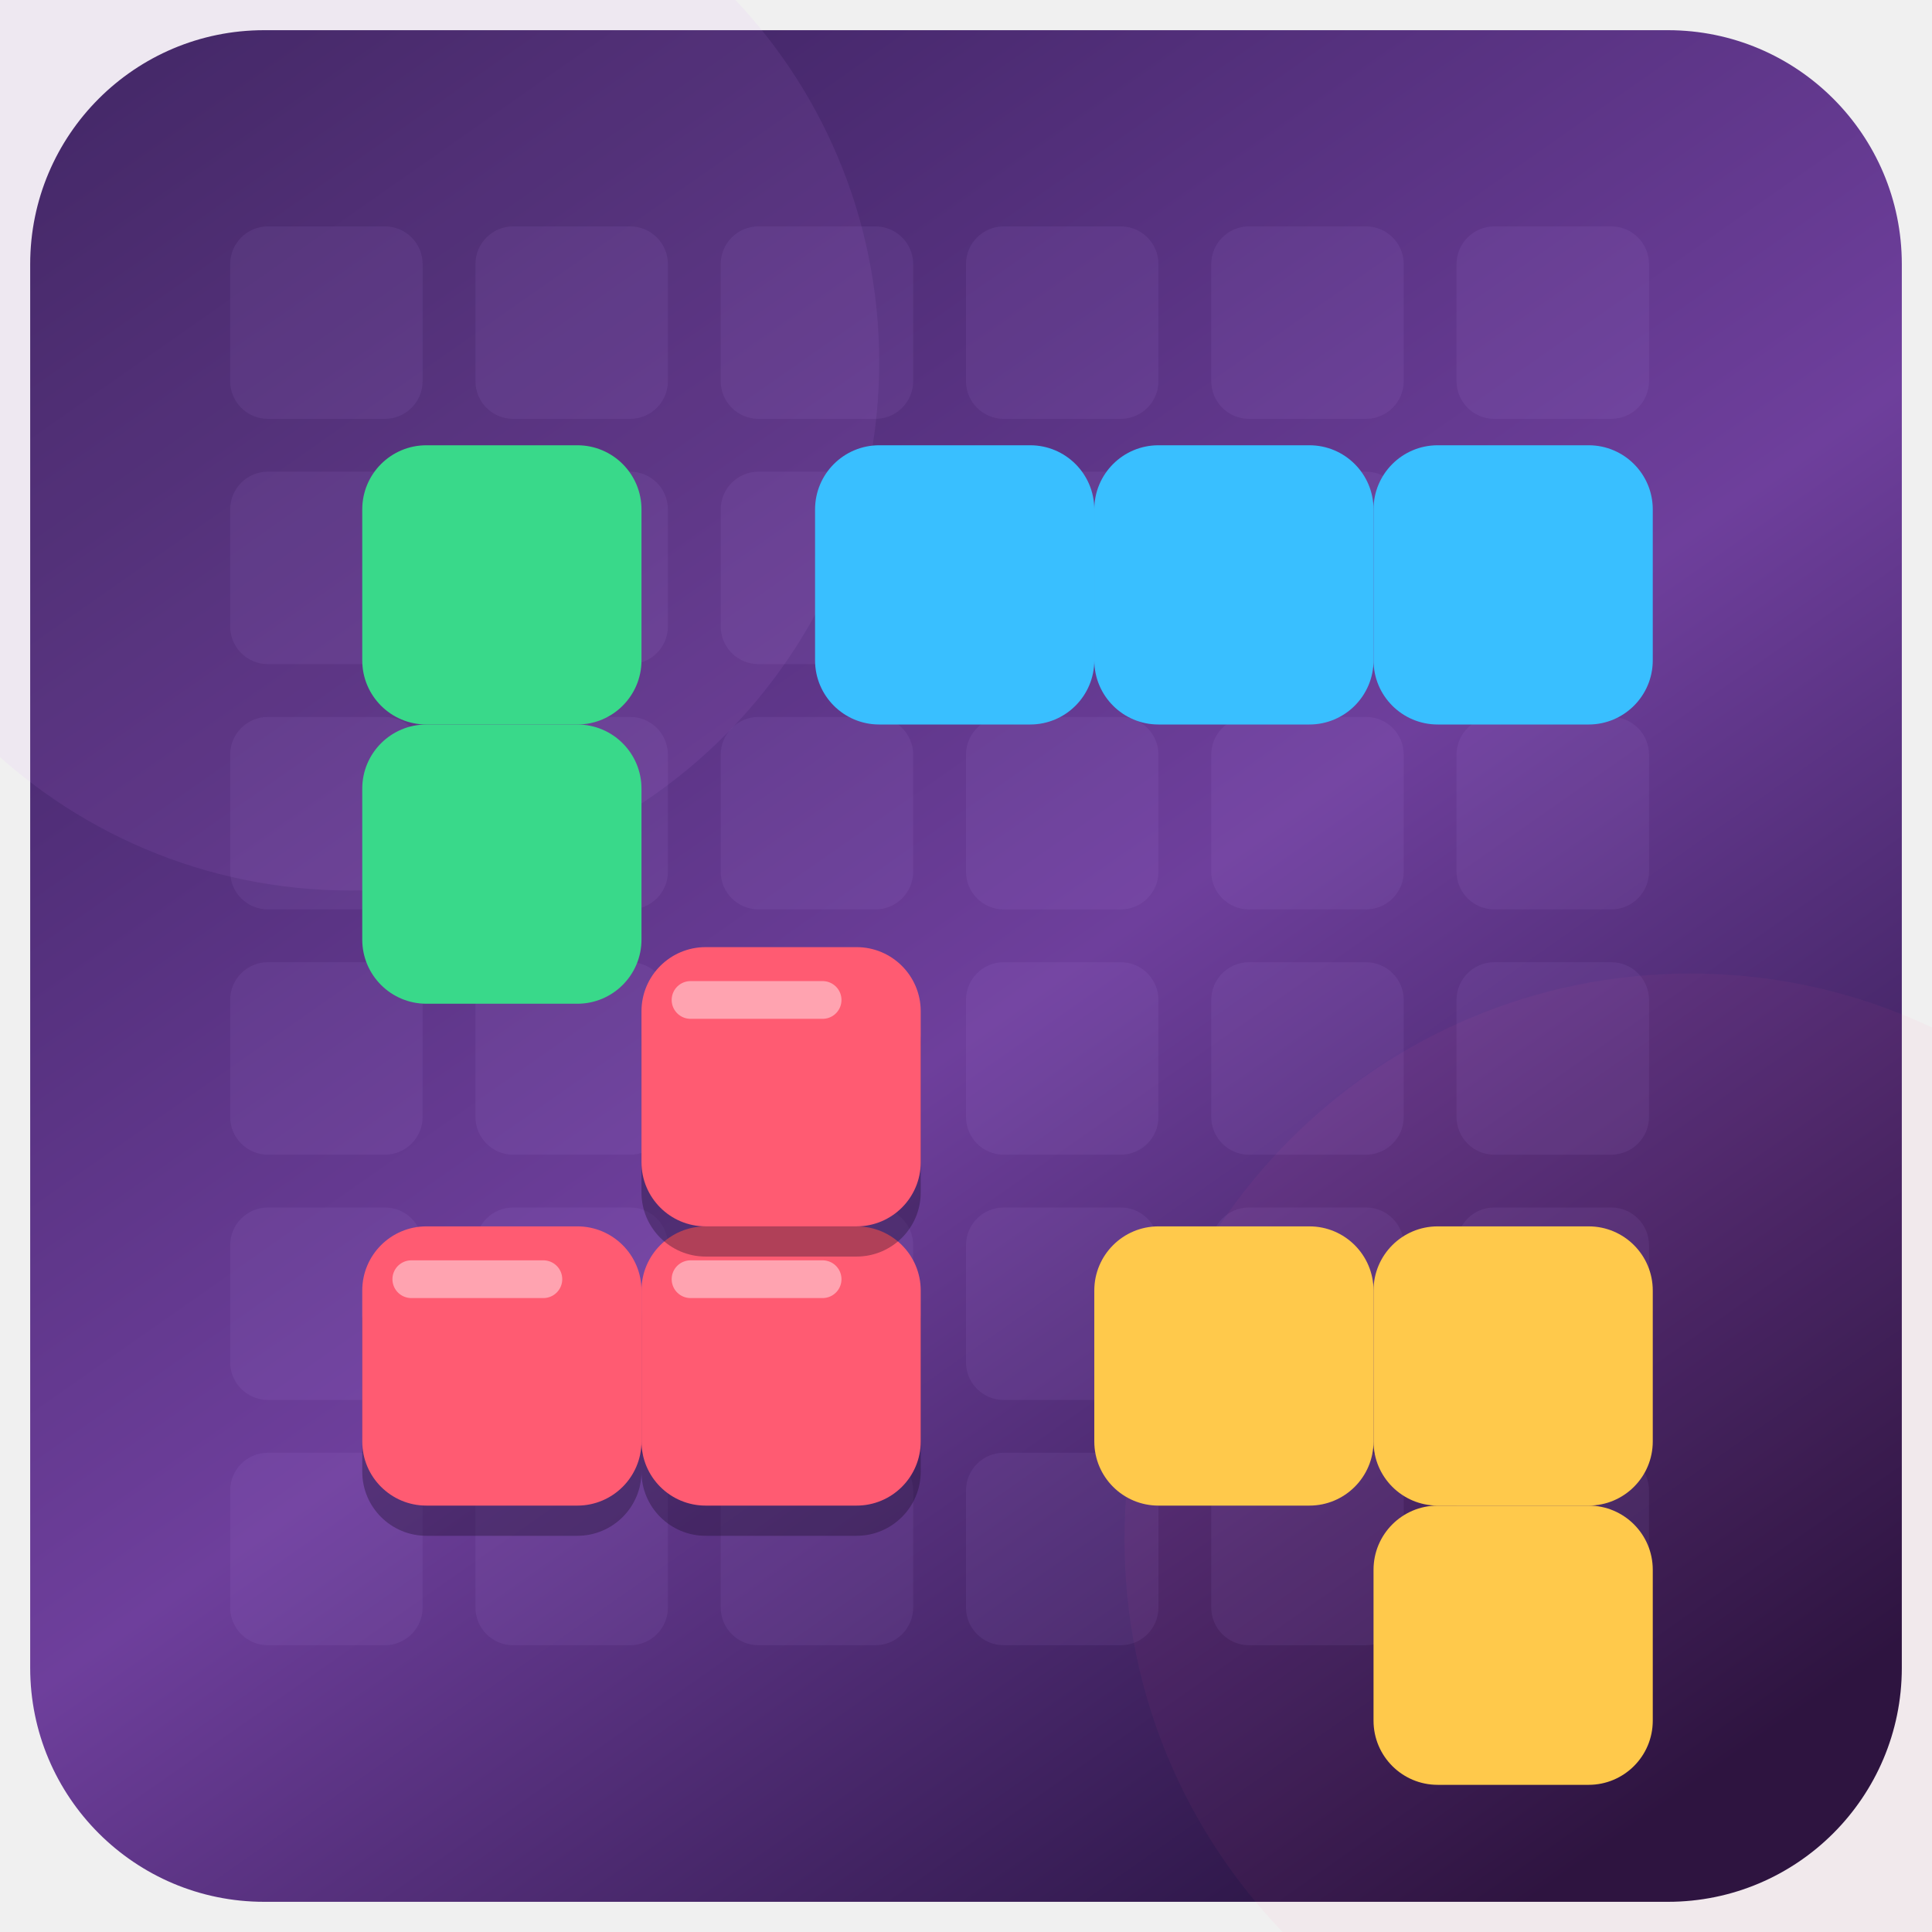
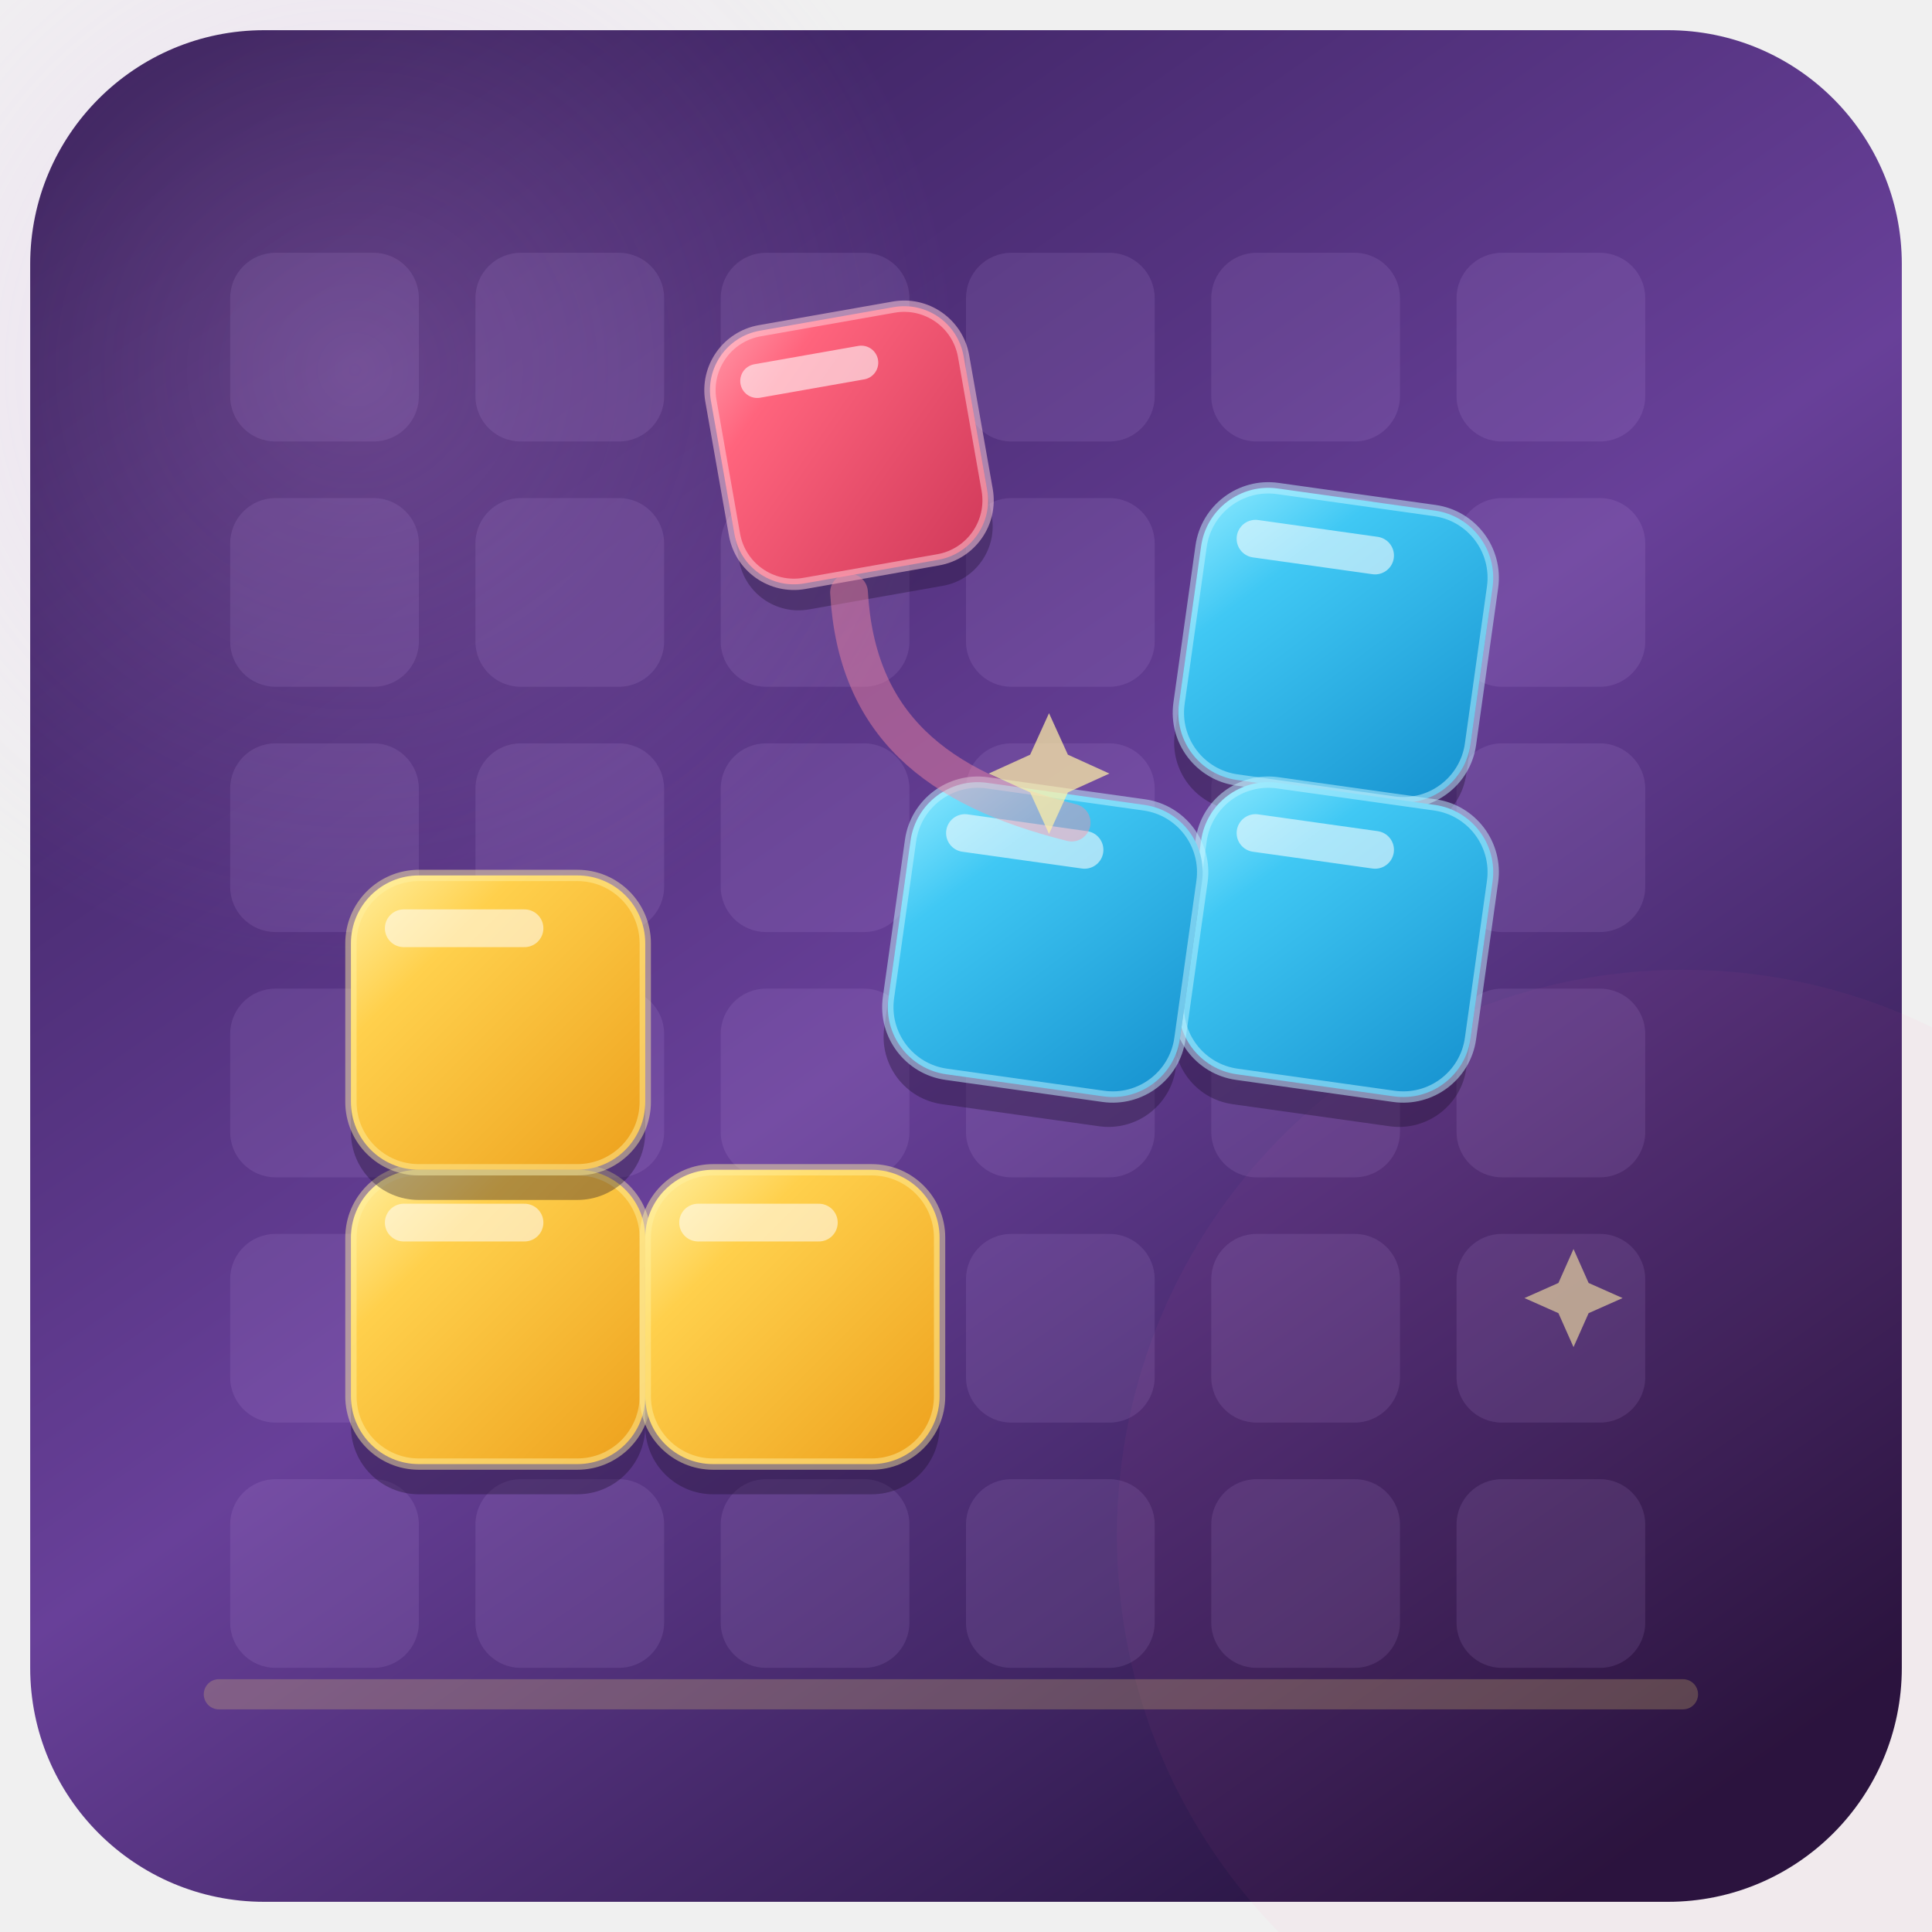
<svg xmlns="http://www.w3.org/2000/svg" width="512" height="512" viewBox="0 0 512 512">
  <defs>
+     <linearGradient id="bg" x1=".12" y1="0" x2=".82" y2="1">
+       <stop stop-color="#341d56" />
+       <stop offset=".52" stop-color="#684099" />
+       <stop offset="1" stop-color="#211039" />
+     </linearGradient>
+     <linearGradient id="pink" x1="0" y1="0" x2="1" y2="1">
+       <stop stop-color="#ff9aaa" />
+       <stop offset=".24" stop-color="#ff647d" />
+       <stop offset="1" stop-color="#cf3859" />
+     </linearGradient>
+     <linearGradient id="blue" x1="0" y1="0" x2="1" y2="1">
+       <stop stop-color="#8eeaff" />
+       <stop offset=".28" stop-color="#40c8f4" />
+       <stop offset="1" stop-color="#1590ce" />
+     </linearGradient>
    <linearGradient id="gold" x1="0" y1="0" x2="1" y2="1">
-       <stop stop-color="#fff4a8" />
-       <stop offset=".45" stop-color="#ffd64e" />
-       <stop offset="1" stop-color="#f49b20" />
+       <stop stop-color="#fff0a1" />
+       <stop offset=".28" stop-color="#ffd04c" />
+       <stop offset="1" stop-color="#eda01c" />
    </linearGradient>
-     <linearGradient id="glass" x1="0" y1="0" x2="1" y2="1">
-       <stop stop-color="#fff" stop-opacity=".62" />
-       <stop offset=".35" stop-color="#bff4ff" stop-opacity=".18" />
-       <stop offset="1" stop-color="#73cfff" stop-opacity=".05" />
+     <linearGradient id="green" x1="0" y1="0" x2="1" y2="1">
+       <stop stop-color="#9ef4c4" />
+       <stop offset=".28" stop-color="#4dd996" />
+       <stop offset="1" stop-color="#20a86d" />
    </linearGradient>
-     <linearGradient id="bg" x1=".1" y1="0" x2=".8" y2="1">
-       <stop stop-color="#3a215d" />
-       <stop offset=".55" stop-color="#6e3f9c" />
-       <stop offset="1" stop-color="#24113c" />
-     </linearGradient>
+     <radialGradient id="glow">
+       <stop stop-color="#e6a7ff" stop-opacity=".22" />
+       <stop offset="1" stop-color="#e6a7ff" stop-opacity="0" />
+     </radialGradient>
  </defs>
  <rect x="8" y="8" width="496" height="496" rx="62" fill="url(#bg)" />
-   <circle cx="93" cy="96" r="140" fill="#d68cff" opacity=".08" />
-   <circle cx="448" cy="408" r="150" fill="#ff5d9b" opacity=".05" />
-   <rect x="61" y="60" width="51" height="51" rx="10" fill="#c9a7ff" opacity=".075" />
-   <rect x="126" y="60" width="51" height="51" rx="10" fill="#c9a7ff" opacity=".075" />
-   <rect x="191" y="60" width="51" height="51" rx="10" fill="#c9a7ff" opacity=".075" />
-   <rect x="256" y="60" width="51" height="51" rx="10" fill="#c9a7ff" opacity=".075" />
-   <rect x="321" y="60" width="51" height="51" rx="10" fill="#c9a7ff" opacity=".075" />
-   <rect x="386" y="60" width="51" height="51" rx="10" fill="#c9a7ff" opacity=".075" />
-   <rect x="61" y="125" width="51" height="51" rx="10" fill="#c9a7ff" opacity=".075" />
-   <rect x="126" y="125" width="51" height="51" rx="10" fill="#c9a7ff" opacity=".075" />
-   <rect x="191" y="125" width="51" height="51" rx="10" fill="#c9a7ff" opacity=".075" />
-   <rect x="256" y="125" width="51" height="51" rx="10" fill="#c9a7ff" opacity=".075" />
-   <rect x="321" y="125" width="51" height="51" rx="10" fill="#c9a7ff" opacity=".075" />
-   <rect x="386" y="125" width="51" height="51" rx="10" fill="#c9a7ff" opacity=".075" />
-   <rect x="61" y="190" width="51" height="51" rx="10" fill="#c9a7ff" opacity=".075" />
-   <rect x="126" y="190" width="51" height="51" rx="10" fill="#c9a7ff" opacity=".075" />
-   <rect x="191" y="190" width="51" height="51" rx="10" fill="#c9a7ff" opacity=".075" />
-   <rect x="256" y="190" width="51" height="51" rx="10" fill="#c9a7ff" opacity=".075" />
-   <rect x="321" y="190" width="51" height="51" rx="10" fill="#c9a7ff" opacity=".075" />
-   <rect x="386" y="190" width="51" height="51" rx="10" fill="#c9a7ff" opacity=".075" />
-   <rect x="61" y="255" width="51" height="51" rx="10" fill="#c9a7ff" opacity=".075" />
-   <rect x="126" y="255" width="51" height="51" rx="10" fill="#c9a7ff" opacity=".075" />
-   <rect x="191" y="255" width="51" height="51" rx="10" fill="#c9a7ff" opacity=".075" />
-   <rect x="256" y="255" width="51" height="51" rx="10" fill="#c9a7ff" opacity=".075" />
-   <rect x="321" y="255" width="51" height="51" rx="10" fill="#c9a7ff" opacity=".075" />
-   <rect x="386" y="255" width="51" height="51" rx="10" fill="#c9a7ff" opacity=".075" />
-   <rect x="61" y="320" width="51" height="51" rx="10" fill="#c9a7ff" opacity=".075" />
-   <rect x="126" y="320" width="51" height="51" rx="10" fill="#c9a7ff" opacity=".075" />
-   <rect x="191" y="320" width="51" height="51" rx="10" fill="#c9a7ff" opacity=".075" />
-   <rect x="256" y="320" width="51" height="51" rx="10" fill="#c9a7ff" opacity=".075" />
-   <rect x="321" y="320" width="51" height="51" rx="10" fill="#c9a7ff" opacity=".075" />
-   <rect x="386" y="320" width="51" height="51" rx="10" fill="#c9a7ff" opacity=".075" />
-   <rect x="61" y="385" width="51" height="51" rx="10" fill="#c9a7ff" opacity=".075" />
-   <rect x="126" y="385" width="51" height="51" rx="10" fill="#c9a7ff" opacity=".075" />
-   <rect x="191" y="385" width="51" height="51" rx="10" fill="#c9a7ff" opacity=".075" />
-   <rect x="256" y="385" width="51" height="51" rx="10" fill="#c9a7ff" opacity=".075" />
-   <rect x="321" y="385" width="51" height="51" rx="10" fill="#c9a7ff" opacity=".075" />
-   <rect x="386" y="385" width="51" height="51" rx="10" fill="#c9a7ff" opacity=".075" />
-   <g>
-     <rect x="96" y="333" width="74" height="74" rx="17" fill="#160b25" opacity=".34" />
-     <rect x="96" y="325" width="74" height="74" rx="17" fill="#ff5b72" />
-     <path d="M109 339H144" stroke="#fff" stroke-opacity=".44" stroke-width="10" stroke-linecap="round" />
+   <circle cx="94" cy="98" r="160" fill="url(#glow)" />
+   <circle cx="446" cy="407" r="150" fill="#ff62a5" opacity=".045" />
+   <g fill="#dcbaff" opacity=".11">
+     <rect x="61" y="67" width="50" height="50" rx="12" />
+     <rect x="126" y="67" width="50" height="50" rx="12" />
+     <rect x="191" y="67" width="50" height="50" rx="12" />
+     <rect x="256" y="67" width="50" height="50" rx="12" />
+     <rect x="321" y="67" width="50" height="50" rx="12" />
+     <rect x="386" y="67" width="50" height="50" rx="12" />
+     <rect x="61" y="132" width="50" height="50" rx="12" />
+     <rect x="126" y="132" width="50" height="50" rx="12" />
+     <rect x="191" y="132" width="50" height="50" rx="12" />
+     <rect x="256" y="132" width="50" height="50" rx="12" />
+     <rect x="321" y="132" width="50" height="50" rx="12" />
+     <rect x="386" y="132" width="50" height="50" rx="12" />
+     <rect x="61" y="197" width="50" height="50" rx="12" />
+     <rect x="126" y="197" width="50" height="50" rx="12" />
+     <rect x="191" y="197" width="50" height="50" rx="12" />
+     <rect x="256" y="197" width="50" height="50" rx="12" />
+     <rect x="321" y="197" width="50" height="50" rx="12" />
+     <rect x="386" y="197" width="50" height="50" rx="12" />
+     <rect x="61" y="262" width="50" height="50" rx="12" />
+     <rect x="126" y="262" width="50" height="50" rx="12" />
+     <rect x="191" y="262" width="50" height="50" rx="12" />
+     <rect x="256" y="262" width="50" height="50" rx="12" />
+     <rect x="321" y="262" width="50" height="50" rx="12" />
+     <rect x="386" y="262" width="50" height="50" rx="12" />
+     <rect x="61" y="327" width="50" height="50" rx="12" />
+     <rect x="126" y="327" width="50" height="50" rx="12" />
+     <rect x="191" y="327" width="50" height="50" rx="12" />
+     <rect x="256" y="327" width="50" height="50" rx="12" />
+     <rect x="321" y="327" width="50" height="50" rx="12" />
+     <rect x="386" y="327" width="50" height="50" rx="12" />
+     <rect x="61" y="392" width="50" height="50" rx="12" />
+     <rect x="126" y="392" width="50" height="50" rx="12" />
+     <rect x="191" y="392" width="50" height="50" rx="12" />
+     <rect x="256" y="392" width="50" height="50" rx="12" />
+     <rect x="321" y="392" width="50" height="50" rx="12" />
+     <rect x="386" y="392" width="50" height="50" rx="12" />
  </g>
-   <g>
-     <rect x="170" y="333" width="74" height="74" rx="17" fill="#160b25" opacity=".34" />
-     <rect x="170" y="325" width="74" height="74" rx="17" fill="#ff5b72" />
-     <path d="M183 339H218" stroke="#fff" stroke-opacity=".44" stroke-width="10" stroke-linecap="round" />
+   <g transform="translate(132 349)">
+     <g>
+       <rect x="-39" y="-31" width="78" height="78" rx="18" fill="#160b25" opacity=".34" />
+       <rect x="-39" y="-39" width="78" height="78" rx="18" fill="url(#gold)" stroke="#fff1a4" stroke-opacity=".46" stroke-width="3" />
+       <path d="M-25-25H7" stroke="#fff" stroke-opacity=".54" stroke-width="10" stroke-linecap="round" />
+     </g>
+     <g transform="translate(78 0)">
+       <rect x="-39" y="-31" width="78" height="78" rx="18" fill="#160b25" opacity=".34" />
+       <rect x="-39" y="-39" width="78" height="78" rx="18" fill="url(#gold)" stroke="#fff1a4" stroke-opacity=".46" stroke-width="3" />
+       <path d="M-25-25H7" stroke="#fff" stroke-opacity=".54" stroke-width="10" stroke-linecap="round" />
+     </g>
+     <g transform="translate(0 -78)">
+       <rect x="-39" y="-31" width="78" height="78" rx="18" fill="#160b25" opacity=".34" />
+       <rect x="-39" y="-39" width="78" height="78" rx="18" fill="url(#gold)" stroke="#fff1a4" stroke-opacity=".46" stroke-width="3" />
+       <path d="M-25-25H7" stroke="#fff" stroke-opacity=".54" stroke-width="10" stroke-linecap="round" />
+     </g>
  </g>
-   <g>
-     <rect x="170" y="259" width="74" height="74" rx="17" fill="#160b25" opacity=".34" />
-     <rect x="170" y="251" width="74" height="74" rx="17" fill="#ff5b72" />
-     <path d="M183 265H218" stroke="#fff" stroke-opacity=".44" stroke-width="10" stroke-linecap="round" />
+   <g transform="translate(354 171) rotate(8)">
+     <rect x="-39" y="-31" width="78" height="78" rx="18" fill="#160b25" opacity=".34" />
+     <rect x="-39" y="-39" width="78" height="78" rx="18" fill="url(#blue)" stroke="#c4f4ff" stroke-opacity=".50" stroke-width="3" />
+     <path d="M-25-25H7" stroke="#fff" stroke-opacity=".56" stroke-width="10" stroke-linecap="round" />
  </g>
-   <g fill="#39bfff">
-     <rect x="216" y="118" width="74" height="74" rx="17" />
-     <rect x="290" y="118" width="74" height="74" rx="17" />
-     <rect x="364" y="118" width="74" height="74" rx="17" />
+   <g transform="translate(354 249) rotate(8)">
+     <rect x="-39" y="-31" width="78" height="78" rx="18" fill="#160b25" opacity=".34" />
+     <rect x="-39" y="-39" width="78" height="78" rx="18" fill="url(#blue)" stroke="#c4f4ff" stroke-opacity=".50" stroke-width="3" />
+     <path d="M-25-25H7" stroke="#fff" stroke-opacity=".56" stroke-width="10" stroke-linecap="round" />
  </g>
-   <g fill="#ffc94b">
-     <rect x="290" y="325" width="74" height="74" rx="17" />
-     <rect x="364" y="325" width="74" height="74" rx="17" />
-     <rect x="364" y="399" width="74" height="74" rx="17" />
+   <g transform="translate(277 249) rotate(8)">
+     <rect x="-39" y="-31" width="78" height="78" rx="18" fill="#160b25" opacity=".34" />
+     <rect x="-39" y="-39" width="78" height="78" rx="18" fill="url(#blue)" stroke="#c4f4ff" stroke-opacity=".50" stroke-width="3" />
+     <path d="M-25-25H7" stroke="#fff" stroke-opacity=".56" stroke-width="10" stroke-linecap="round" />
  </g>
-   <g fill="#39d98a">
-     <rect x="96" y="118" width="74" height="74" rx="17" />
-     <rect x="96" y="192" width="74" height="74" rx="17" />
+   <g transform="translate(225 118) rotate(-10)">
+     <rect x="-34" y="-27" width="68" height="68" rx="16" fill="#160b25" opacity=".32" />
+     <rect x="-34" y="-34" width="68" height="68" rx="16" fill="url(#pink)" stroke="#ffd0da" stroke-opacity=".52" stroke-width="3" />
+     <path d="M-21-21H7" stroke="#fff" stroke-opacity=".58" stroke-width="9" stroke-linecap="round" />
  </g>
+   <path d="M225 157C227 192 248 209 284 218" fill="none" stroke="#ff8da4" stroke-opacity=".42" stroke-width="10" stroke-linecap="round" />
+   <g fill="#fff0a6">
+     <path d="M278 189l5 11 11 5-11 5-5 11-5-11-11-5 11-5Z" opacity=".72" />
+     <path d="M417 331l4 9 9 4-9 4-4 9-4-9-9-4 9-4Z" opacity=".58" />
+   </g>
+   <path d="M58 449H446" stroke="#ffe37a" stroke-opacity=".22" stroke-width="8" stroke-linecap="round" />
</svg>
